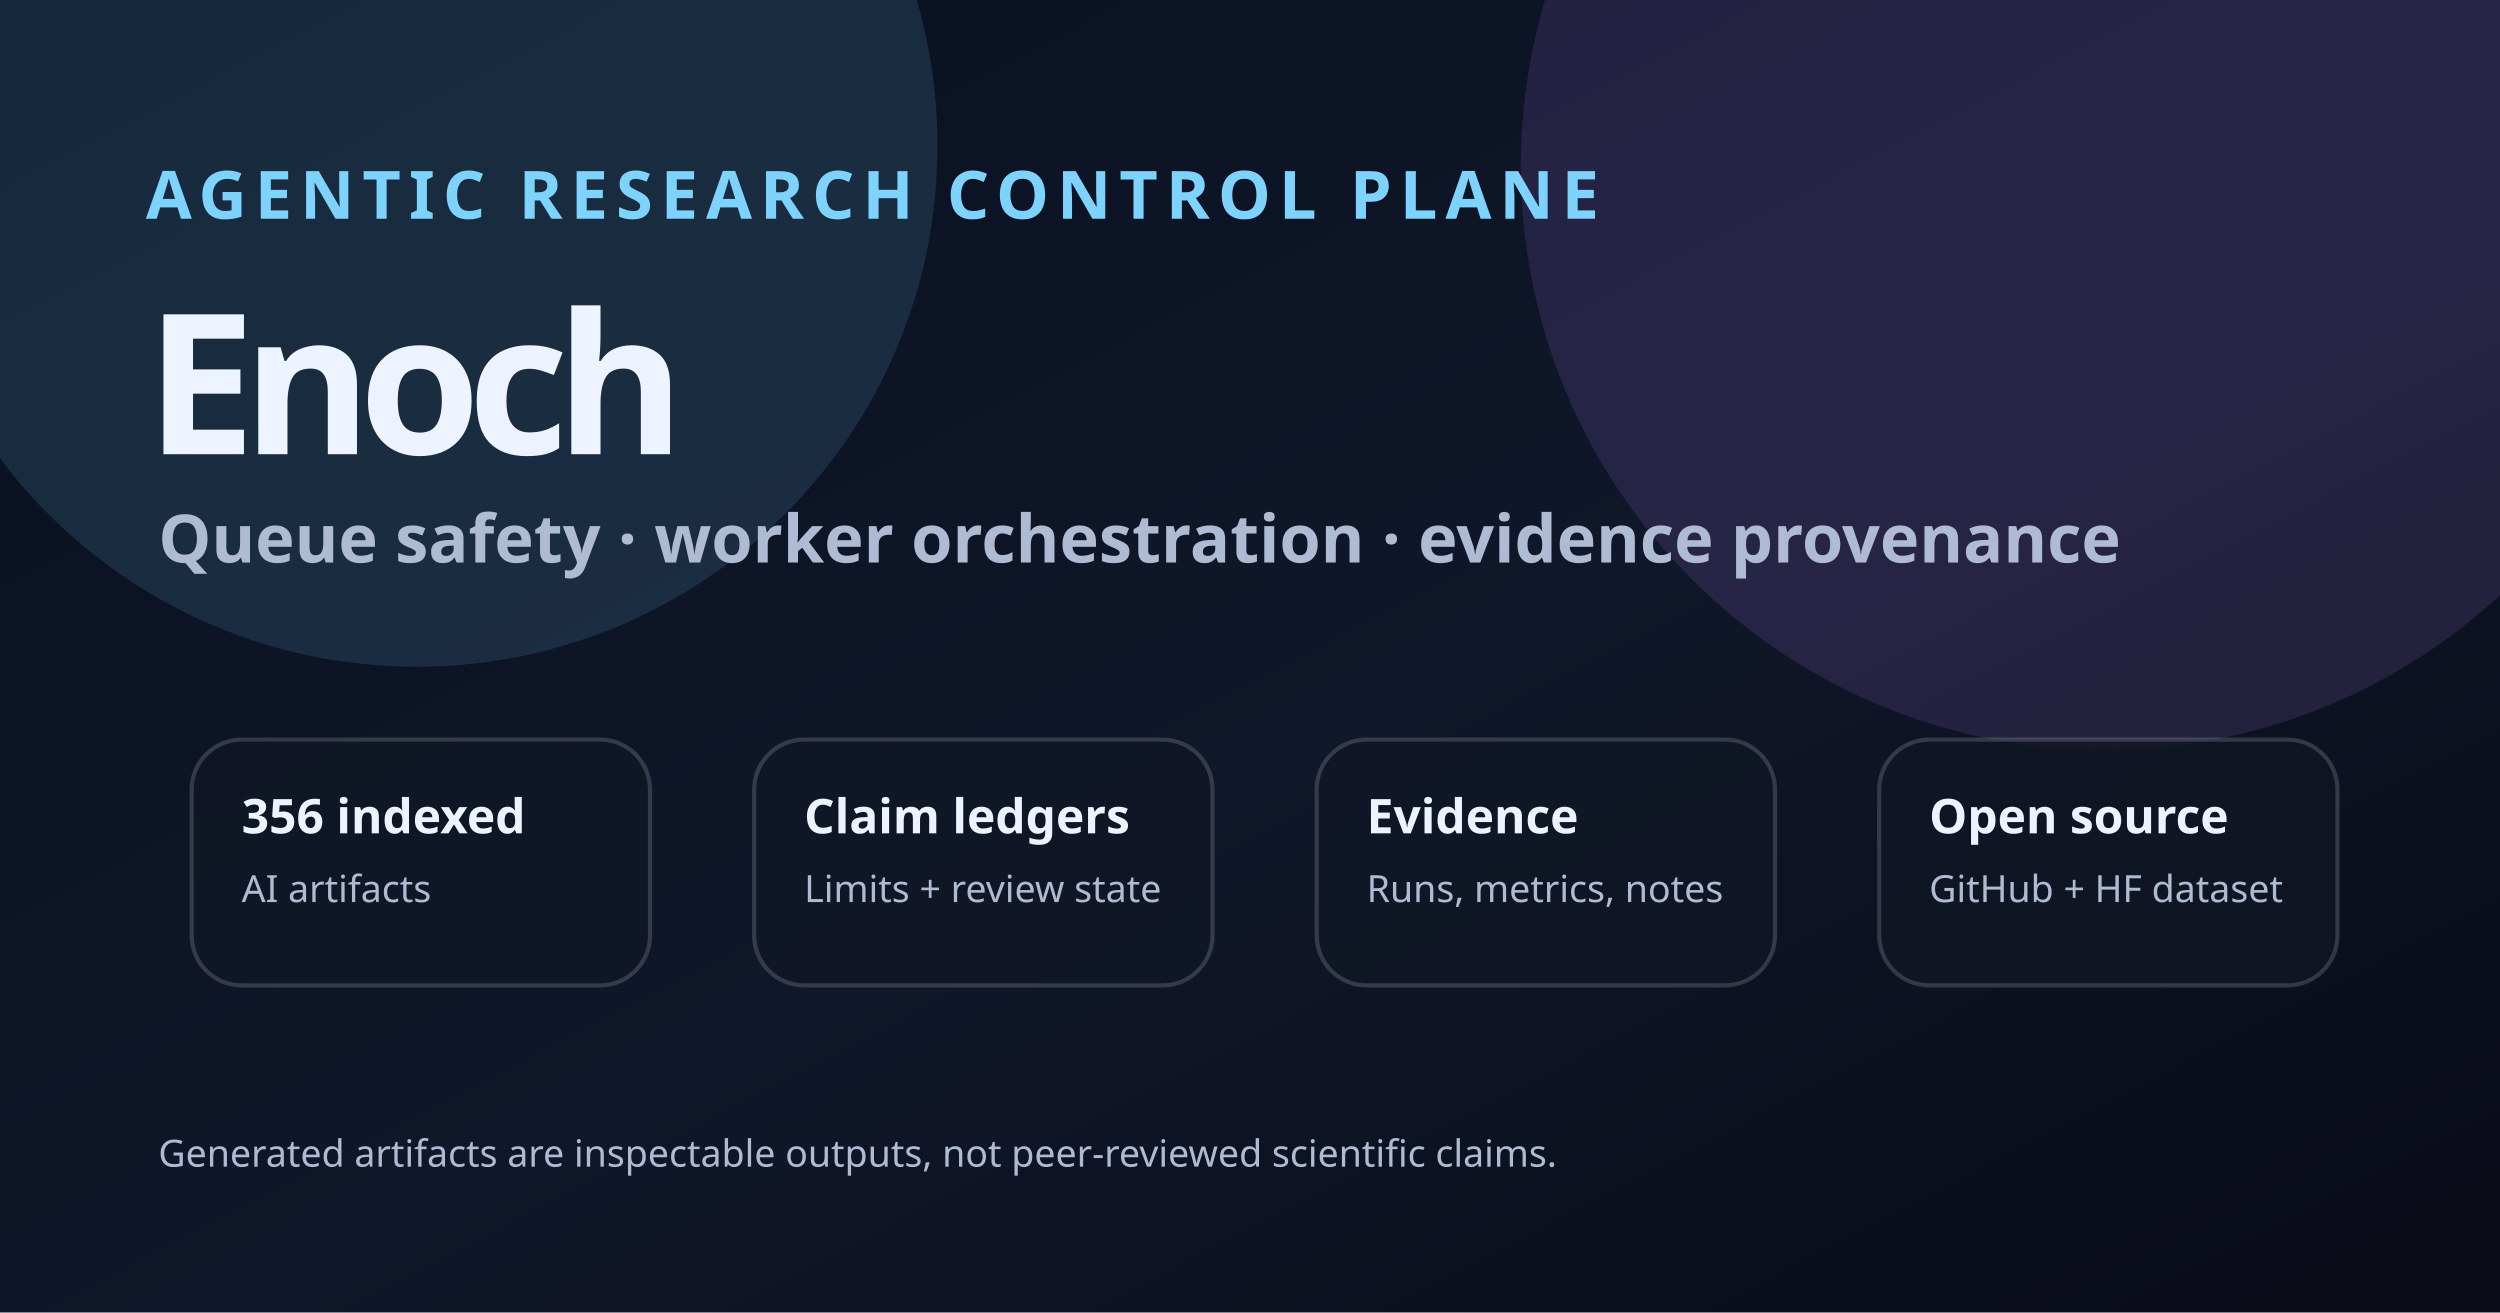
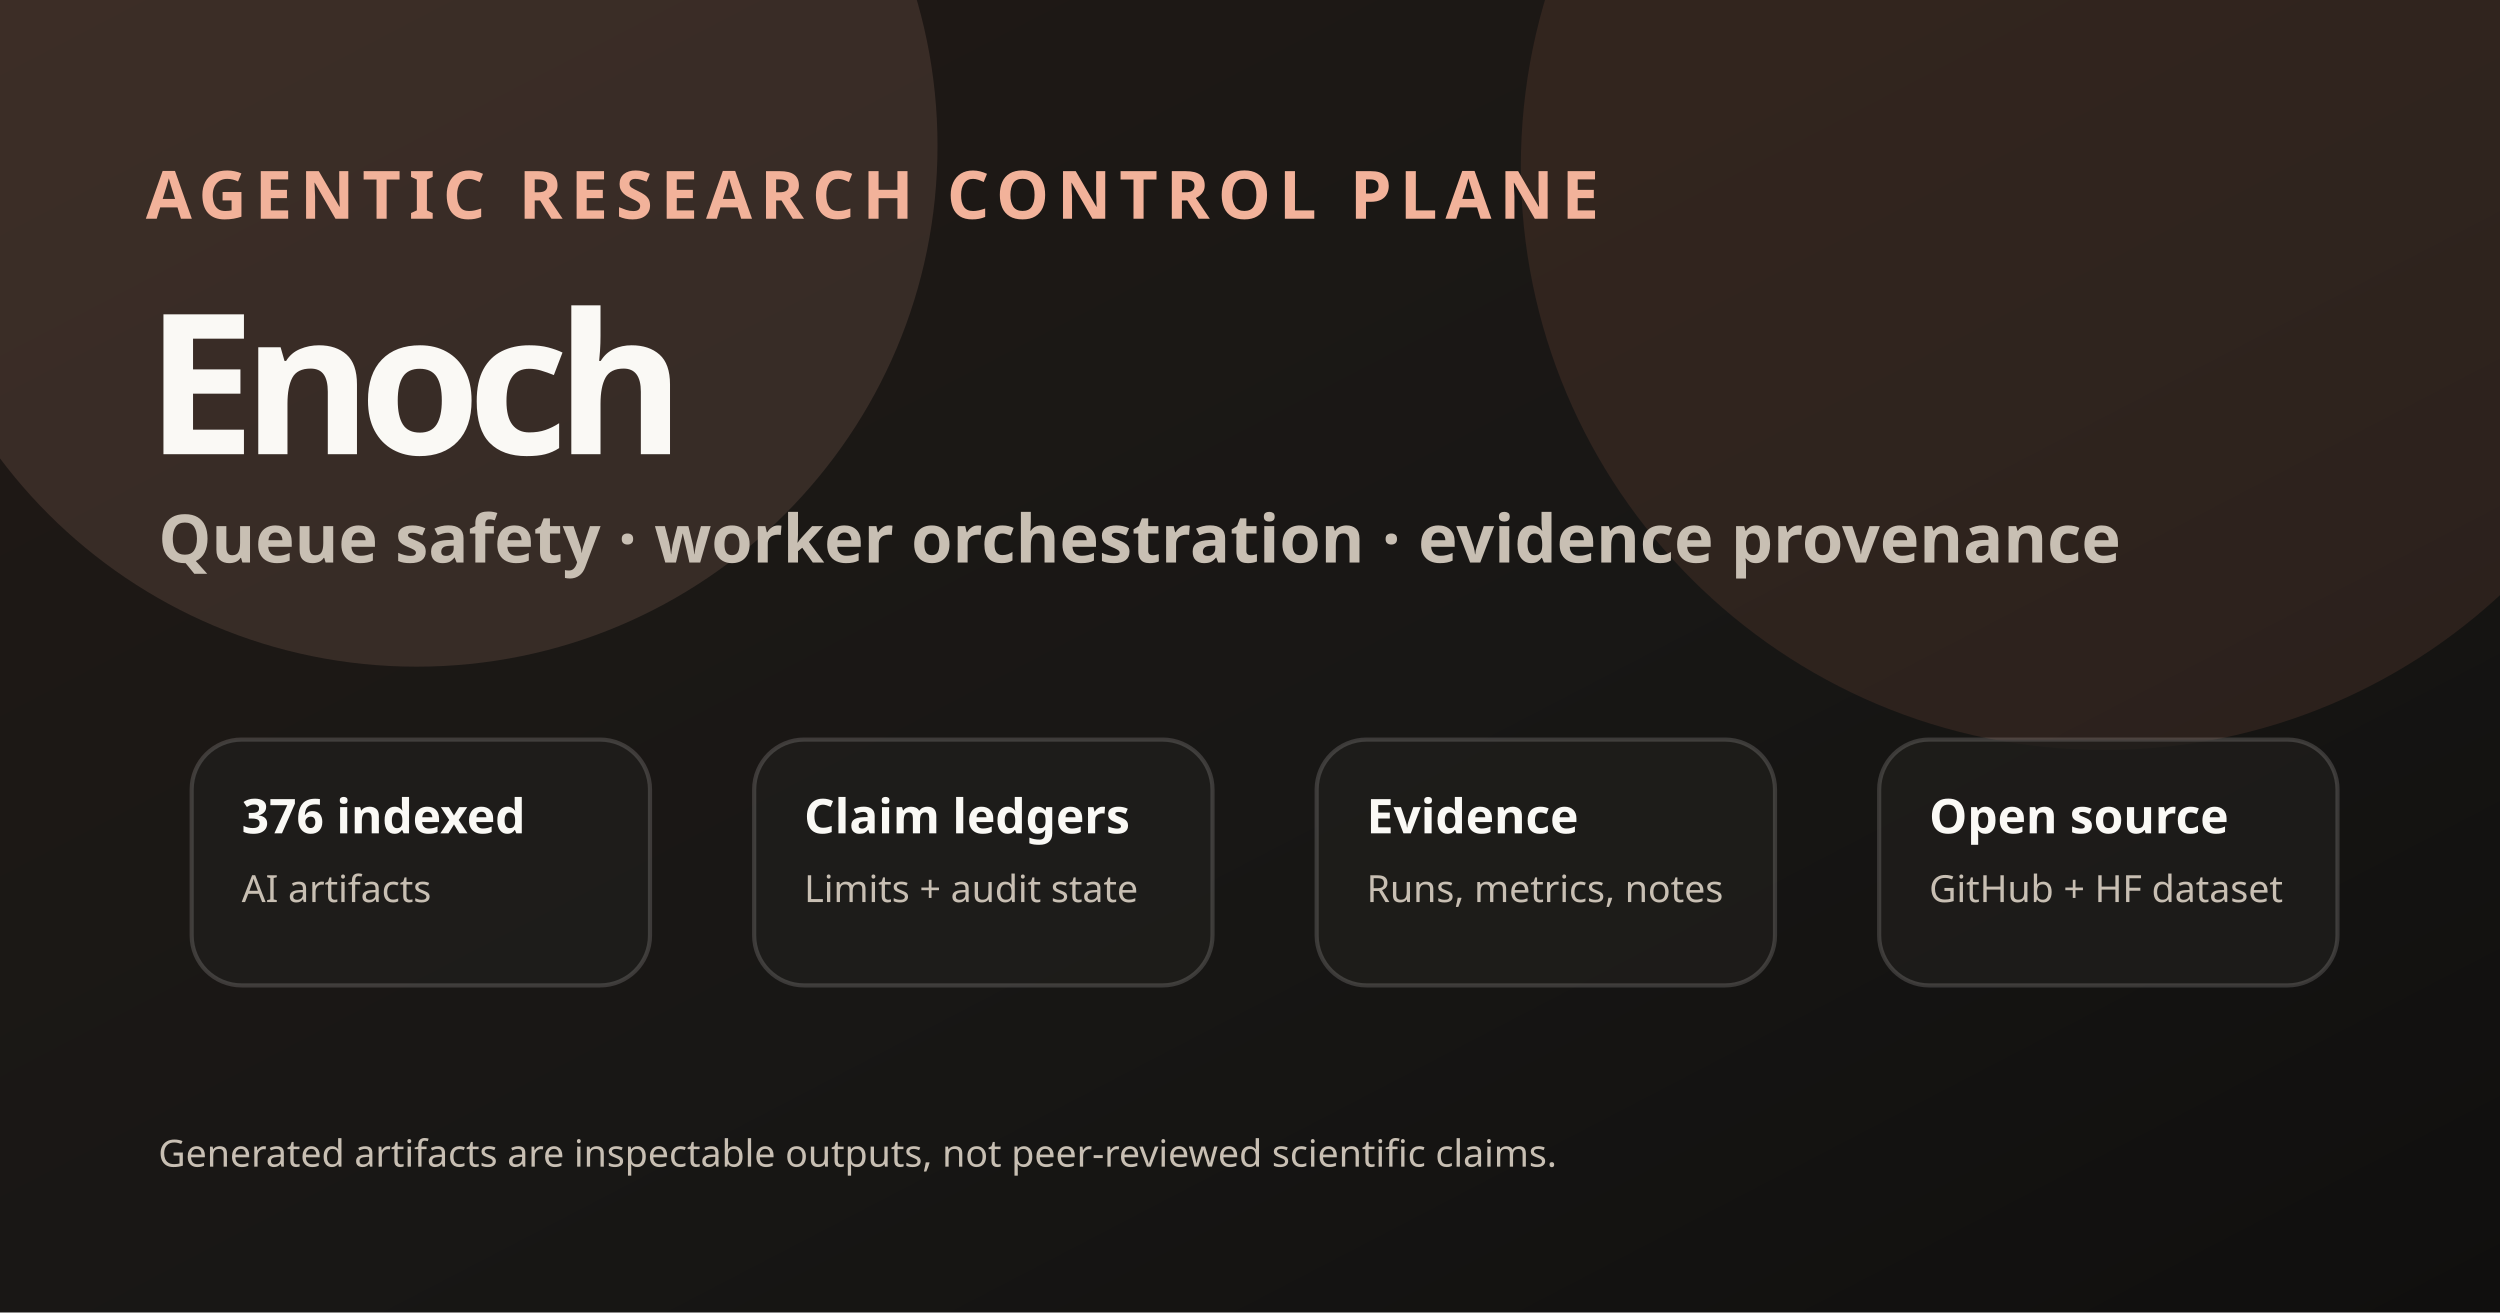
<svg xmlns="http://www.w3.org/2000/svg" viewBox="0 0 1200 630" role="img" aria-labelledby="title desc">
  <defs>
    <linearGradient id="bg" x1="0" y1="0" x2="1" y2="1">
-       <stop stop-color="#07101f" />
-       <stop offset="0.55" stop-color="#10172a" />
-       <stop offset="1" stop-color="#090b16" />
+       <stop stop-color="#211915" />
+       <stop offset="0.55" stop-color="#181715" />
+       <stop offset="1" stop-color="#100f0e" />
    </linearGradient>
    <linearGradient id="a" x1="0" y1="0" x2="1" y2="1">
-       <stop stop-color="#7dd3fc" />
-       <stop offset="1" stop-color="#c084fc" />
+       <stop stop-color="#f2b29a" />
+       <stop offset="1" stop-color="#cc785c" />
    </linearGradient>
    <filter id="g">
      <feGaussianBlur stdDeviation="6" />
      <feComposite in2="SourceGraphic" operator="over" />
    </filter>
-     <style>.k{font:800 32px ui-sans-serif,system-ui,Segoe UI,sans-serif;fill:#7dd3fc;letter-spacing:.12em}.h{font:900 94px ui-sans-serif,system-ui,Segoe UI,sans-serif;fill:#edf3ff;letter-spacing:-6px}.s{font:600 32px ui-sans-serif,system-ui,Segoe UI,sans-serif;fill:#aebbd3}.b{fill:rgba(16,22,36,.78);stroke:rgba(255,255,255,.16);stroke-width:2}.m{font:800 23px ui-sans-serif,system-ui,Segoe UI,sans-serif;fill:#edf3ff}.t{font:500 18px ui-sans-serif,system-ui,Segoe UI,sans-serif;fill:#aebbd3}.line{stroke:url(#a);stroke-width:4;fill:none;opacity:.8}</style>
+     <style>.k{font:800 32px ui-sans-serif,system-ui,Segoe UI,sans-serif;fill:#f2b29a;letter-spacing:.12em}.h{font:900 94px ui-sans-serif,system-ui,Segoe UI,sans-serif;fill:#faf9f5;letter-spacing:-6px}.s{font:600 32px ui-sans-serif,system-ui,Segoe UI,sans-serif;fill:#c8bfb3}.b{fill:rgba(31,30,27,.78);stroke:rgba(250,249,245,.16);stroke-width:2}.m{font:800 23px ui-sans-serif,system-ui,Segoe UI,sans-serif;fill:#faf9f5}.t{font:500 18px ui-sans-serif,system-ui,Segoe UI,sans-serif;fill:#c8bfb3}.line{stroke:url(#a);stroke-width:4;fill:none;opacity:.8}</style>
  </defs>
  <rect width="1200" height="630" fill="url(#bg)" />
-   <circle cx="200" cy="70" r="250" fill="#7dd3fc" opacity=".13" />
-   <circle cx="1010" cy="80" r="280" fill="#c084fc" opacity=".13" />
+   <circle cx="200" cy="70" r="250" fill="#f2b29a" opacity=".13" />
+   <circle cx="1010" cy="80" r="280" fill="#cc785c" opacity=".13" />
  <text x="70" y="105" class="k">AGENTIC RESEARCH CONTROL PLANE</text>
  <text x="70" y="218" class="h">Enoch</text>
  <text x="76" y="270" class="s">Queue safety · worker orchestration · evidence provenance</text>
  <g transform="translate(92 355)">
    <rect class="b" width="220" height="118" rx="24" />
-     <text class="m" x="24" y="45">356 indexed</text>
+     <text class="m" x="24" y="45">376 indexed</text>
    <text class="t" x="24" y="78">AI artifacts</text>
  </g>
  <g transform="translate(362 355)">
    <rect class="b" width="220" height="118" rx="24" />
    <text class="m" x="24" y="45">Claim ledgers</text>
-     <text class="t" x="24" y="78">Limits + review state</text>
+     <text class="t" x="24" y="78">Limits + audit state</text>
  </g>
  <g transform="translate(632 355)">
    <rect class="b" width="220" height="118" rx="24" />
    <text class="m" x="24" y="45">Evidence</text>
    <text class="t" x="24" y="78">Runs, metrics, notes</text>
  </g>
  <g transform="translate(902 355)">
    <rect class="b" width="220" height="118" rx="24" />
    <text class="m" x="24" y="45">Open source</text>
    <text class="t" x="24" y="78">GitHub + HF dataset</text>
  </g>
  <path class="line" d="M308 414 H362 M578 414 H632 M848 414 H902" />
  <text x="76" y="560" class="t">Generated artifacts are inspectable outputs, not peer-reviewed scientific claims.</text>
</svg>
